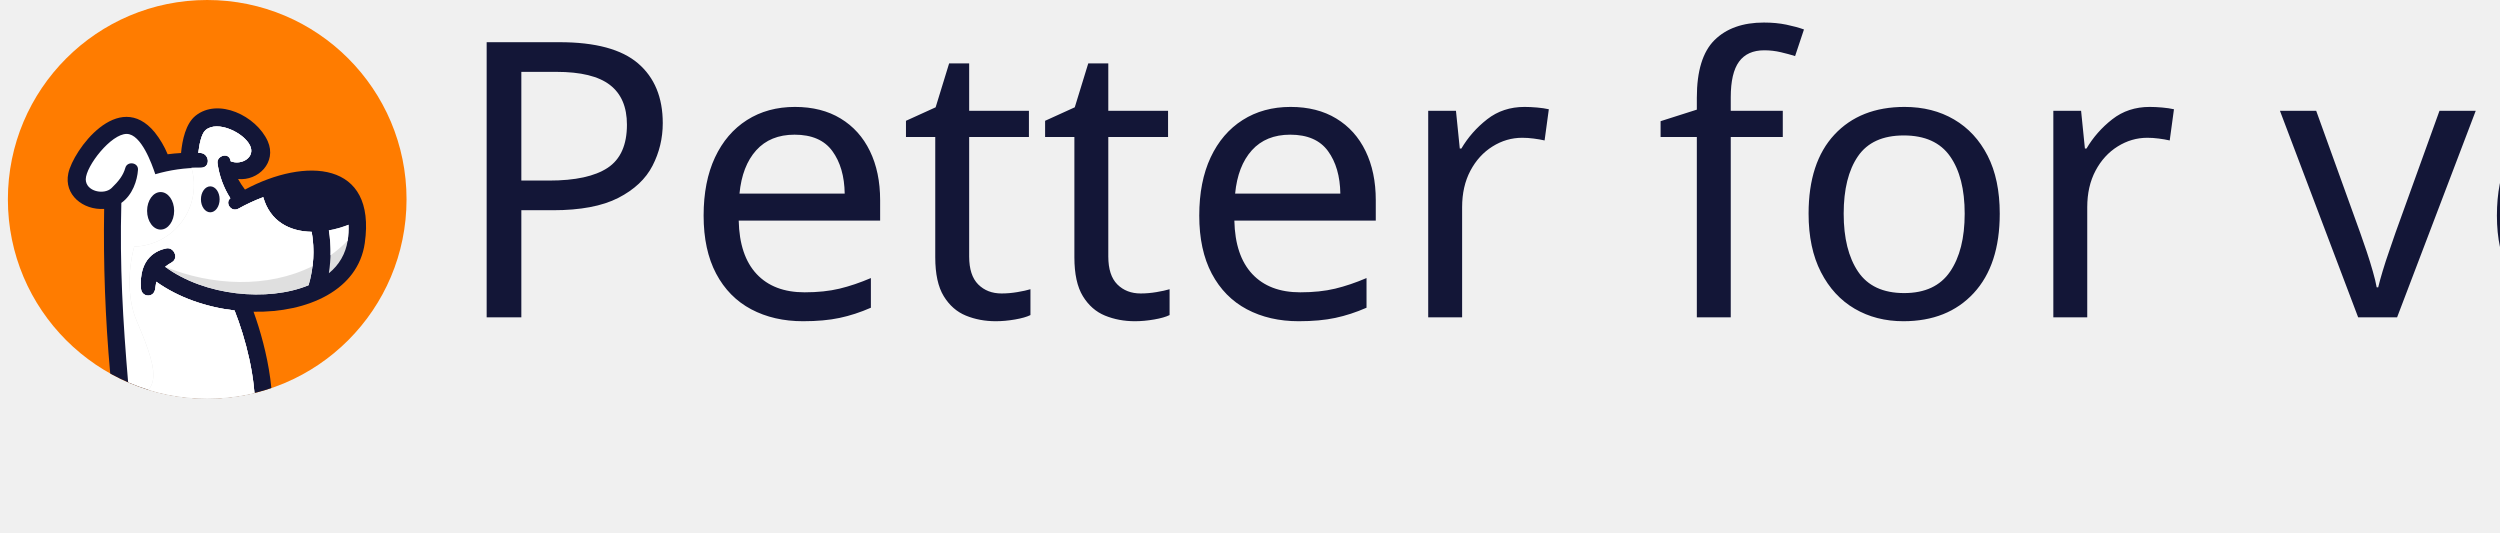
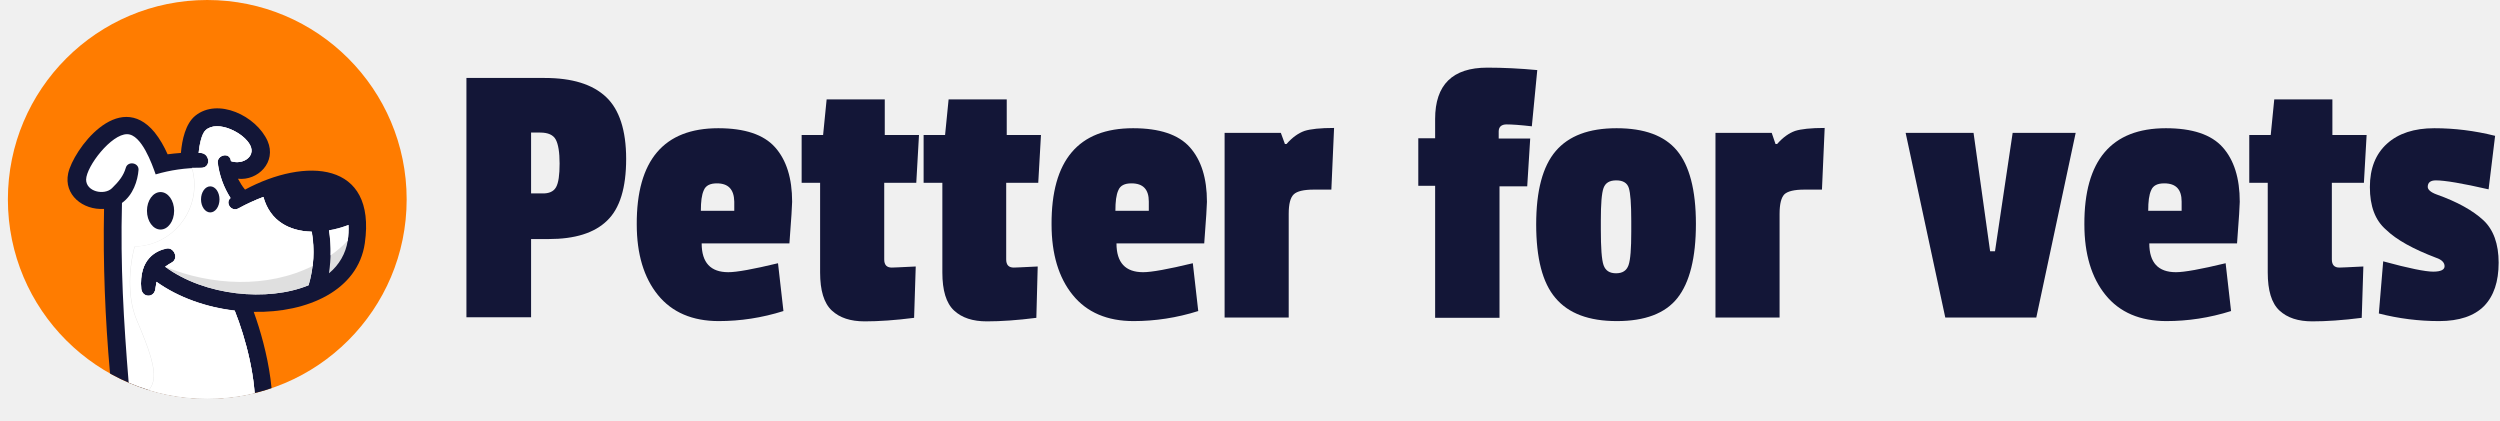
- <svg xmlns="http://www.w3.org/2000/svg" viewBox="0 0 920.33 195.97">
-   <defs>
-     <style>.cls-1{fill:none;}.cls-2{fill:#ff7c00;}.cls-3{clip-path:url(#clip-path);}.cls-4,.cls-7{fill:#131637;}.cls-5{fill:#dfdfdf;}.cls-6{fill:#fff;}.cls-7{font-size:141.88px;font-family:PassionOne-Regular, Passion One;}</style>
-     <clipPath id="clip-path">
-       <circle class="cls-1" cx="76.28" cy="73.38" r="73.38" />
-     </clipPath>
-   </defs>
-   <g id="Layer_2" data-name="Layer 2">
-     <g id="Layer_3" data-name="Layer 3">
-       <circle class="cls-2" cx="76.28" cy="73.38" r="73.38" />
-       <g class="cls-3">
-         <path class="cls-4" d="M90.18,69.79c22.23-11.91,48.41-10.6,44.11,19.67-2.47,17.38-21.05,25.65-40.95,25.3,4.89,13.5,10,35.32,4.55,50.21.26,4.86-1.44,6.87-2.79,12.26l.54,6.37c3.13,2.27,3.62,6.76,3.16,11.21H83L82.81,196H67.42l-5.28-14.55c-5.43-.37-11.51-1.21-17.4-1.87l-3.48,1.84-.45,2.78c2.52,2.4,2.9,6.53,2.48,10.64h-16l-2-12.94c-.7.3-1.4.58-2.11.84l-.79,2.48c2.5,2.41,2.48,6.7,1.42,10.79h-16v-20.1c5.53-4.62,3.1-8.36,4.41-16.38-13.53-4.08-16-20.26-6.32-29.62a4.14,4.14,0,0,1,7,3.35c-.58,6.37.33,12.47,7.18,14.19,3.11-2.06,16.42-8.06,20.49-10a569.38,569.38,0,0,1-2.23-60.54c-7.76.49-14.88-5.19-13.19-13.11,1.79-8.44,18.43-31.35,31.82-15.08a33.73,33.73,0,0,1,4.75,8.07c1.63-.22,3.28-.37,4.93-.46.44-4.76,1.73-10.82,5.32-13.71,8.34-6.72,22.36,0,26.59,9.35C102,59.79,95,66.66,87.64,65.9a32.1,32.1,0,0,0,2.54,3.89Zm-9.64,110.5-1.41.33.18,3.94a8.29,8.29,0,0,1,2.22,2Z" />
-         <path class="cls-5" d="M121.06,84.82a49.86,49.86,0,0,1,0,15.77,18.82,18.82,0,0,0,6.92-12,31.21,31.21,0,0,0,.32-5.84A38.71,38.71,0,0,1,121.06,84.82Z" />
-         <path class="cls-6" d="M121.06,84.82a48.58,48.58,0,0,1,.62,9.16A48.35,48.35,0,0,0,128,88.57a31.21,31.21,0,0,0,.32-5.84,38.71,38.71,0,0,1-7.27,2.09Z" />
-         <path class="cls-6" d="M63.26,96.58a15.47,15.47,0,0,0-2.46,1.64c14.48,10.69,37.74,13,52.8,6.78a42.94,42.94,0,0,0,1.13-19.65c-8.1-.15-15.29-3.79-17.83-12.76a67.59,67.59,0,0,0-9.11,4.22c-2.65,1.48-5.12-2.11-3-3.82a31.92,31.92,0,0,1-4.73-12.92c-.38-2.65,4-4.18,4.77-1.15,0,.16.08.31.12.46,4,1.55,9.08-1.49,7.12-5.72C89.9,48.91,80,44.09,75.63,47.94,74.12,49.27,73.34,53.3,73,56.3l.79,0c3.4.21,3.88,5.57,0,5.48a58,58,0,0,0-16.62,2.36C55.92,60.4,52,49.35,46.65,49.3c-5.75-.06-15,11.8-15.08,16.69,0,4.52,6.73,5.89,9.5,3.24,2.6-2.49,4.29-4.66,5.07-7.45.72-2.58,4.83-2,4.66.71-.26,3.95-2,9.26-6.13,12.21-.62,23.3.56,43.16,2.54,66.58l-20.83,9.83c-14,6.6-4.07,19.05-12.26,27.6v10.89h3.75a4.49,4.49,0,0,0-1.43-3.28,1.72,1.72,0,0,1,1.32-3l.21,0,.74-4.75C23,177.16,29.92,174.51,31.65,168c.75-2.83,4.2-1.49,3.84,1.17a17.48,17.48,0,0,1-.81,3.48c8.64.25,18.26,1.79,26.92,2.4,1.07-4.66,2.1-10.3-3-18-1.42-2.16,2.45-3.47,3.55-2,5,6.73,7.18,14.31,5.36,22.7l4.3,11.86H76a2.89,2.89,0,0,0-1.79-2.91,1.7,1.7,0,0,1-.09-3.09l-1.73-7.78c4.26-2.39,8.2-6.38,9.57-10.7.71-2.22,4.14-.63,3.8,1.19a21.54,21.54,0,0,1-2.13,6.07c6.65-3.41,9.8-10,10.2-20.54.48-12.51-3.42-27.27-7.48-37.56-10.42-1.22-20.73-4.77-28.83-10.58-.37,2.07-.18,3.81-1.6,4.71a2.63,2.63,0,0,1-4-2c-1-11.52,5.91-14.32,9.33-15,2.78-.55,4.67,3.66,2,5.14Z" />
-         <path class="cls-5" d="M63.26,96.58a15.47,15.47,0,0,0-2.46,1.64c14.48,10.69,37.74,13,52.8,6.78a42.94,42.94,0,0,0,1.13-19.65c-8.1-.15-15.29-3.79-17.83-12.76a67.59,67.59,0,0,0-9.11,4.22c-2.65,1.48-5.12-2.11-3-3.82a31.92,31.92,0,0,1-4.73-12.92c-.38-2.65,4-4.18,4.77-1.15,0,.16.08.31.12.46,4,1.55,9.08-1.49,7.12-5.72C89.9,48.91,80,44.09,75.63,47.94,74.12,49.27,73.34,53.3,73,56.3l.79,0c3.4.21,3.88,5.57,0,5.48q-1.72,0-3.3,0a22.66,22.66,0,0,1-21.08,29c-2.54,9.58-2.29,19.88.89,27.3,9.2,21.47,9.47,27.9-8.64,30.12-7.14.87-11.39,2.84-15,6.19,1.2,6.46-2.6,9.67-8.54,9-.39,5.22.29,10.78-4,15.27v10.89h3.75a4.49,4.49,0,0,0-1.43-3.28,1.72,1.72,0,0,1,1.32-3l.21,0,.74-4.75C23,177.16,29.92,174.51,31.65,168c.75-2.83,4.2-1.49,3.84,1.17a17.48,17.48,0,0,1-.81,3.48c8.64.25,18.26,1.79,26.92,2.4,1.07-4.66,2.1-10.3-3-18-1.42-2.16,2.45-3.47,3.55-2,5,6.73,7.18,14.31,5.36,22.7l4.3,11.86H76a2.89,2.89,0,0,0-1.79-2.91,1.7,1.7,0,0,1-.09-3.09l-1.73-7.78c4.26-2.39,8.2-6.38,9.57-10.7.71-2.22,4.14-.63,3.8,1.19a21.54,21.54,0,0,1-2.13,6.07c6.65-3.41,9.8-10,10.2-20.54.48-12.51-3.42-27.27-7.48-37.56-10.42-1.22-20.73-4.77-28.83-10.58-.37,2.07-.18,3.81-1.6,4.71a2.63,2.63,0,0,1-4-2c-1-11.52,5.91-14.32,9.33-15,2.78-.55,4.67,3.66,2,5.14Z" />
-         <path class="cls-6" d="M63.26,96.58a15.47,15.47,0,0,0-2.46,1.64c17.13,7,37.73,8,54.26-.25a41.83,41.83,0,0,0-.32-12.62c-8.1-.15-15.29-3.79-17.83-12.76a67.58,67.58,0,0,0-9.11,4.22c-2.65,1.48-5.12-2.11-3-3.82a31.92,31.92,0,0,1-4.73-12.92c-.38-2.65,4-4.18,4.77-1.15,0,.16.08.31.12.46,4,1.55,9.08-1.49,7.12-5.72C89.9,48.91,80,44.09,75.63,47.94,74.12,49.27,73.34,53.3,73,56.3l.79,0c3.4.21,3.88,5.57,0,5.48q-1.72,0-3.3,0a22.66,22.66,0,0,1-21.08,29c-2.54,9.58-2.29,19.88.89,27.3,9.2,21.47,9.47,27.9-8.64,30.12-7.14.87-11.39,2.84-15,6.19,1.2,6.46-2.6,9.67-8.54,9-.39,5.22.29,10.78-4,15.27v10.89h3.75a4.49,4.49,0,0,0-1.43-3.28,1.72,1.72,0,0,1,1.32-3l.21,0,.74-4.75C23,177.16,29.92,174.51,31.65,168c.75-2.83,4.2-1.49,3.84,1.17,19.33,2.5,24.07-4.21,25.18-8.47a27.1,27.1,0,0,0-2-3.64c-1.42-2.16,2.45-3.47,3.55-2,5,6.73,7.18,14.31,5.36,22.7l4.3,11.86H76a2.89,2.89,0,0,0-1.79-2.91,1.7,1.7,0,0,1-.09-3.09l-1.73-7.78c4.26-2.39,8.2-6.38,9.57-10.7.71-2.22,4.14-.63,3.8,1.19a21.55,21.55,0,0,1-2.13,6.07c6.65-3.41,9.8-10,10.2-20.54.48-12.51-3.42-27.27-7.48-37.56-10.42-1.22-20.73-4.77-28.83-10.58-.37,2.07-.18,3.81-1.6,4.71a2.63,2.63,0,0,1-4-2c-1-11.52,5.91-14.32,9.33-15,2.78-.55,4.67,3.66,2,5.14Z" />
-         <ellipse class="cls-4" cx="59.13" cy="77.61" rx="4.98" ry="6.91" />
-         <ellipse class="cls-4" cx="77.41" cy="73.38" rx="3.44" ry="4.78" />
+ <svg xmlns="http://www.w3.org/2000/svg" xmlns:xlink="http://www.w3.org/1999/xlink" version="1.1" id="Layer_1" x="0px" y="0px" viewBox="0 0 920.3 154.9" style="enable-background:new 0 0 920.3 154.9;" xml:space="preserve">
+   <style type="text/css">
+ 	.st0{fill:#FF7C00;}
+ 	.st1{clip-path:url(#SVGID_2_);}
+ 	.st2{fill:#131637;}
+ 	.st3{fill:#DFDFDF;}
+ 	.st4{fill:#FFFFFF;}
+ 	.st5{enable-background:new    ;}
+ 	.st6{clip-path:url(#SVGID_4_);}
+ </style>
+   <g id="Layer_2">
+     <g id="Layer_3">
+       <circle class="st0" cx="76.3" cy="73.4" r="73.4" />
+       <g>
+         <defs>
+           <circle id="SVGID_1_" cx="76.3" cy="73.4" r="73.4" />
+         </defs>
+         <clipPath id="SVGID_2_">
+           <use xlink:href="#SVGID_1_" style="overflow:visible;" />
+         </clipPath>
+         <g class="st1">
+           <path class="st2" d="M90.2,69.8c22.2-11.9,48.4-10.6,44.1,19.7c-2.5,17.4-21.1,25.7-40.9,25.3c4.9,13.5,10,35.3,4.6,50.2      c0.3,4.9-1.4,6.9-2.8,12.3l0.5,6.4c3.1,2.3,3.6,6.8,3.2,11.2H83l-0.2,1.2H67.4l-5.3-14.6c-5.4-0.4-11.5-1.2-17.4-1.9l-3.5,1.8      l-0.5,2.8c2.5,2.4,2.9,6.5,2.5,10.6h-16l-2-12.9c-0.7,0.3-1.4,0.6-2.1,0.8l-0.8,2.5c2.5,2.4,2.5,6.7,1.4,10.8h-16v-20.1      c5.5-4.6,3.1-8.4,4.4-16.4c-13.5-4.1-16-20.3-6.3-29.6c1.6-1.6,4.3-1.5,5.9,0.1c0.8,0.9,1.3,2.1,1.1,3.2      c-0.6,6.4,0.3,12.5,7.2,14.2c3.1-2.1,16.4-8.1,20.5-10c-1.8-20.1-2.6-40.3-2.2-60.5c-7.8,0.5-14.9-5.2-13.2-13.1      c1.8-8.4,18.4-31.3,31.8-15.1c2,2.5,3.5,5.2,4.8,8.1c1.6-0.2,3.3-0.4,4.9-0.5c0.4-4.8,1.7-10.8,5.3-13.7      c8.3-6.7,22.4,0,26.6,9.3c3.4,7.8-3.6,14.7-10.9,13.9C88.4,67.3,89.2,68.6,90.2,69.8z M80.5,180.3l-1.4,0.3l0.2,3.9      c0.9,0.5,1.6,1.2,2.2,2L80.5,180.3z" />
+           <path class="st3" d="M121.1,84.8c0.8,5.2,0.8,10.5,0,15.8c3.7-3,6.2-7.3,6.9-12c0.3-1.9,0.4-3.9,0.3-5.8      C126,83.7,123.5,84.4,121.1,84.8z" />
+           <path class="st4" d="M121.1,84.8c0.5,3,0.7,6.1,0.6,9.2c2.3-1.6,4.4-3.4,6.3-5.4c0.3-1.9,0.4-3.9,0.3-5.8      C126,83.7,123.5,84.4,121.1,84.8L121.1,84.8z" />
+           <path class="st4" d="M63.3,96.6c-0.9,0.5-1.7,1-2.5,1.6c14.5,10.7,37.7,13,52.8,6.8c1.9-6.4,2.3-13.1,1.1-19.7      c-8.1-0.2-15.3-3.8-17.8-12.8c-3.1,1.2-6.2,2.6-9.1,4.2c-2.7,1.5-5.1-2.1-3-3.8c-2.5-3.9-4.1-8.3-4.7-12.9      c-0.4-2.7,4-4.2,4.8-1.2c0,0.2,0.1,0.3,0.1,0.5c4,1.5,9.1-1.5,7.1-5.7c-2.2-4.7-12.1-9.6-16.4-5.7c-1.5,1.3-2.3,5.4-2.6,8.4h0.8      c3.4,0.2,3.9,5.6,0,5.5c-5.6,0-11.2,0.8-16.6,2.4c-1.3-3.7-5.2-14.8-10.5-14.8c-5.8-0.1-15,11.8-15.1,16.7      c0,4.5,6.7,5.9,9.5,3.2c2.6-2.5,4.3-4.7,5.1-7.5c0.7-2.6,4.8-2,4.7,0.7c-0.3,4-2,9.3-6.1,12.2c-0.6,23.3,0.6,43.2,2.5,66.6      l-20.8,9.8c-14,6.6-4.1,19.1-12.3,27.6v10.9h3.8c0-1.2-0.5-2.4-1.4-3.3c-0.7-0.6-0.8-1.7-0.2-2.4c0.4-0.4,0.9-0.6,1.5-0.6H18      l0.7-4.8c4.3-1.4,11.2-4.1,12.9-10.6c0.8-2.8,4.2-1.5,3.8,1.2c-0.2,1.2-0.4,2.4-0.8,3.5c8.6,0.3,18.3,1.8,26.9,2.4      c1.1-4.7,2.1-10.3-3-18c-1.4-2.2,2.5-3.5,3.5-2c5,6.7,7.2,14.3,5.4,22.7l4.3,11.9H76c0.1-1.3-0.6-2.4-1.8-2.9      c-0.9-0.4-1.3-1.4-0.9-2.2c0.2-0.4,0.4-0.7,0.8-0.9l-1.7-7.8c4.3-2.4,8.2-6.4,9.6-10.7c0.7-2.2,4.1-0.6,3.8,1.2      c-0.4,2.1-1.1,4.2-2.1,6.1c6.7-3.4,9.8-10,10.2-20.5c0.5-12.5-3.4-27.3-7.5-37.6c-10.4-1.2-20.7-4.8-28.8-10.6      c-0.4,2.1-0.2,3.8-1.6,4.7c-1.2,0.8-2.9,0.4-3.6-0.9c-0.2-0.3-0.3-0.7-0.4-1.1c-1-11.5,5.9-14.3,9.3-15      C64,90.9,65.9,95.1,63.3,96.6L63.3,96.6z" />
+           <path class="st3" d="M63.3,96.6c-0.9,0.5-1.7,1-2.5,1.6c14.5,10.7,37.7,13,52.8,6.8c1.9-6.4,2.3-13.1,1.1-19.7      c-8.1-0.2-15.3-3.8-17.8-12.8c-3.1,1.2-6.2,2.6-9.1,4.2c-2.7,1.5-5.1-2.1-3-3.8c-2.5-3.9-4.1-8.3-4.7-12.9      c-0.4-2.7,4-4.2,4.8-1.2c0,0.2,0.1,0.3,0.1,0.5c4,1.5,9.1-1.5,7.1-5.7c-2.2-4.7-12.1-9.6-16.4-5.7c-1.5,1.3-2.3,5.4-2.6,8.4h0.8      c3.4,0.2,3.9,5.6,0,5.5c-1.1,0-2.2,0-3.3,0c3.5,12-3.4,24.6-15.4,28.1c-1.8,0.5-3.8,0.8-5.7,0.9c-2.5,9.6-2.3,19.9,0.9,27.3      c9.2,21.5,9.5,27.9-8.6,30.1c-7.1,0.9-11.4,2.8-15,6.2c1.2,6.5-2.6,9.7-8.5,9c-0.4,5.2,0.3,10.8-4,15.3v10.9h3.8      c0-1.2-0.5-2.4-1.4-3.3c-0.7-0.6-0.8-1.7-0.2-2.4c0.4-0.4,0.9-0.6,1.5-0.6H18l0.7-4.8c4.3-1.4,11.2-4,12.9-10.5      c0.8-2.8,4.2-1.5,3.8,1.2c-0.2,1.2-0.4,2.4-0.8,3.5c8.6,0.3,18.3,1.8,26.9,2.4c1.1-4.7,2.1-10.3-3-18c-1.4-2.2,2.5-3.5,3.5-2      c5,6.7,7.2,14.3,5.4,22.7l4.3,11.9H76c0.1-1.3-0.6-2.4-1.8-2.9c-0.9-0.4-1.3-1.4-0.9-2.2c0.2-0.4,0.4-0.7,0.8-0.9l-1.7-7.8      c4.3-2.4,8.2-6.4,9.6-10.7c0.7-2.2,4.1-0.6,3.8,1.2c-0.4,2.1-1.1,4.2-2.1,6.1c6.7-3.4,9.8-10,10.2-20.5      c0.5-12.5-3.4-27.3-7.5-37.6c-10.4-1.2-20.7-4.8-28.8-10.6c-0.4,2.1-0.2,3.8-1.6,4.7c-1.2,0.8-2.9,0.4-3.6-0.9      c-0.2-0.3-0.3-0.7-0.4-1.1c-1-11.5,5.9-14.3,9.3-15C64,90.9,65.9,95.1,63.3,96.6L63.3,96.6z" />
+           <path class="st4" d="M63.3,96.6c-0.9,0.5-1.7,1-2.5,1.6c17.1,7,37.7,8,54.3-0.3c0.5-4.2,0.4-8.5-0.3-12.6      c-8.1-0.2-15.3-3.8-17.8-12.8c-3.1,1.2-6.2,2.6-9.1,4.2c-2.7,1.5-5.1-2.1-3-3.8c-2.5-3.9-4.1-8.3-4.7-12.9      c-0.4-2.7,4-4.2,4.8-1.2c0,0.2,0.1,0.3,0.1,0.5c4,1.5,9.1-1.5,7.1-5.7c-2.2-4.7-12.1-9.6-16.4-5.7c-1.5,1.3-2.3,5.4-2.6,8.4h0.8      c3.4,0.2,3.9,5.6,0,5.5c-1.1,0-2.2,0-3.3,0c3.5,12-3.4,24.6-15.4,28.1c-1.8,0.5-3.8,0.8-5.7,0.9c-2.5,9.6-2.3,19.9,0.9,27.3      c9.2,21.5,9.5,27.9-8.6,30.1c-7.1,0.9-11.4,2.8-15,6.2c1.2,6.5-2.6,9.7-8.5,9c-0.4,5.2,0.3,10.8-4,15.3v10.9h3.8      c0-1.2-0.5-2.4-1.4-3.3c-0.7-0.6-0.8-1.7-0.2-2.4c0.4-0.4,0.9-0.6,1.5-0.6H18l0.7-4.8c4.3-1.4,11.2-4,12.9-10.5      c0.8-2.8,4.2-1.5,3.8,1.2c19.3,2.5,24.1-4.2,25.2-8.5c-0.6-1.3-1.2-2.5-2-3.6c-1.4-2.2,2.5-3.5,3.5-2c5,6.7,7.2,14.3,5.4,22.7      l4.3,11.9H76c0.1-1.3-0.6-2.4-1.8-2.9c-0.9-0.4-1.3-1.4-0.9-2.2c0.2-0.4,0.4-0.7,0.8-0.9l-1.7-7.8c4.3-2.4,8.2-6.4,9.6-10.7      c0.7-2.2,4.1-0.6,3.8,1.2c-0.4,2.1-1.1,4.2-2.1,6.1c6.7-3.4,9.8-10,10.2-20.5c0.5-12.5-3.4-27.3-7.5-37.6      c-10.4-1.2-20.7-4.8-28.8-10.6c-0.4,2.1-0.2,3.8-1.6,4.7c-1.2,0.8-2.9,0.4-3.6-0.9c-0.2-0.3-0.3-0.7-0.4-1.1      c-1-11.5,5.9-14.3,9.3-15C64,90.9,65.9,95.1,63.3,96.6L63.3,96.6z" />
+           <ellipse class="st2" cx="59.1" cy="77.6" rx="5" ry="6.9" />
+           <ellipse class="st2" cx="77.4" cy="73.4" rx="3.4" ry="4.8" />
+         </g>
      </g>
-       <text class="cls-7" transform="translate(165.39 116.83)">Petter for vets</text>
+       <g class="st5">
+         <path class="st2" d="M202,88h-6.5v28.8h-23.8V28.7h28.8c10.1,0,17.6,2.3,22.6,7c4.9,4.6,7.4,12.3,7.4,22.8     c0,10.6-2.3,18.2-7,22.7C218.8,85.8,211.6,88,202,88z M204.7,68.9c0.9-1.6,1.3-4.5,1.3-8.7c0-4.2-0.5-7.1-1.4-8.8     c-0.9-1.7-2.8-2.6-5.7-2.6h-3.4v22.4h4C202.1,71.3,203.8,70.5,204.7,68.9z" />
+         <path class="st2" d="M264.4,47.2c9.7,0,16.7,2.3,20.9,7c4.2,4.7,6.3,11.4,6.3,20.1c0,1.1-0.3,6.2-1,15.3h-32.3     c0,7.1,3.3,10.6,9.8,10.6c3.1,0,9.2-1.1,18.3-3.3l2,17.6c-7.9,2.5-15.9,3.7-23.8,3.7c-9.7,0-17.2-3.2-22.4-9.6     c-5.2-6.4-7.8-15.1-7.8-26C234.3,59,244.4,47.2,264.4,47.2z M263.9,67.5c-2.5,0-4.1,0.8-4.8,2.5c-0.8,1.7-1.1,4.2-1.1,7.6h12.3     v-3.4C270.2,69.7,268.1,67.5,263.9,67.5z" />
+         <path class="st2" d="M336.5,117c-7,0.9-13.1,1.3-18.2,1.3c-5.2,0-9.2-1.3-12.1-4c-2.9-2.7-4.3-7.4-4.3-14V67.3h-6.8V49.7h7.9     l1.3-13.1h21.4v13.1h12.6l-1,17.6h-11.8v28.2c0,2,0.9,3,2.8,3c0.2,0,3.1-0.1,8.8-0.4L336.5,117z" />
+         <path class="st2" d="M381.5,117c-7,0.9-13.1,1.3-18.2,1.3c-5.2,0-9.2-1.3-12.1-4c-2.9-2.7-4.3-7.4-4.3-14V67.3H340V49.7h7.9     l1.3-13.1h21.4v13.1h12.6l-1,17.6h-11.8v28.2c0,2,0.9,3,2.8,3c0.2,0,3.1-0.1,8.8-0.4L381.5,117z" />
+         <path class="st2" d="M417.1,47.2c9.7,0,16.7,2.3,20.9,7c4.2,4.7,6.3,11.4,6.3,20.1c0,1.1-0.3,6.2-1,15.3H411     c0,7.1,3.3,10.6,9.8,10.6c3.1,0,9.2-1.1,18.3-3.3l2,17.6c-7.9,2.5-15.9,3.7-23.8,3.7c-9.7,0-17.2-3.2-22.4-9.6     c-5.2-6.4-7.8-15.1-7.8-26C387,59,397,47.2,417.1,47.2z M416.5,67.5c-2.5,0-4.1,0.8-4.8,2.5c-0.8,1.7-1.1,4.2-1.1,7.6h12.3v-3.4     C422.9,69.7,420.8,67.5,416.5,67.5z" />
+         <path class="st2" d="M474.4,78.7v38.2h-23.6v-68h20.7L473,53h0.6c2.2-2.5,4.4-4,6.6-4.8c2.2-0.7,5.8-1.1,10.9-1.1l-1,22.7h-6.5     c-3.7,0-6.1,0.6-7.3,1.7C475,72.7,474.4,75.1,474.4,78.7z" />
+         <path class="st2" d="M547.5,24.9c5.9,0,12,0.3,18.4,0.9l-2,20.7c-4.3-0.5-7.4-0.7-9.3-0.7c-1.9,0-2.9,0.9-2.9,2.6v2.6h11.6     l-1.1,17.6H552v48.4h-23.7V68.4h-6.2V50.9h6.2v-7.1C528.3,31.2,534.7,24.9,547.5,24.9z" />
+         <path class="st2" d="M565.5,82.6c0-12.4,2.4-21.4,7.2-27c4.8-5.6,12.2-8.4,22.4-8.4c10.2,0,17.6,2.7,22.2,8.2     c4.6,5.5,7,14.5,7,27c0,12.5-2.3,21.6-6.8,27.3c-4.5,5.7-12,8.5-22.3,8.5c-10.3,0-17.8-2.8-22.6-8.5     C567.8,104.1,565.5,95,565.5,82.6z M599.6,69.2c-0.6-1.9-2.2-2.8-4.6-2.8c-2.5,0-4,0.9-4.7,2.8c-0.7,1.9-1,5.9-1,11.9v3.4     c0,6.7,0.3,11.1,1,13.1c0.7,2,2.2,3,4.6,3s3.9-1,4.6-3c0.7-2,1-6.1,1-12.2v-4.1C600.5,75.1,600.2,71.1,599.6,69.2z" />
+         <path class="st2" d="M655.1,78.7v38.2h-23.6v-68h20.7l1.4,4.1h0.6c2.2-2.5,4.4-4,6.6-4.8c2.2-0.7,5.8-1.1,10.9-1.1l-1,22.7h-6.5     c-3.7,0-6.1,0.6-7.3,1.7C655.7,72.7,655.1,75.1,655.1,78.7z" />
+         <path class="st2" d="M764.1,48.9l-14.5,68h-33.5l-14.6-68h25l6.1,43.6h1.8l6.5-43.6H764.1z" />
+         <path class="st2" d="M797.3,47.2c9.7,0,16.7,2.3,20.9,7c4.2,4.7,6.3,11.4,6.3,20.1c0,1.1-0.3,6.2-1,15.3h-32.3     c0,7.1,3.3,10.6,9.8,10.6c3.1,0,9.2-1.1,18.3-3.3l2,17.6c-7.9,2.5-15.9,3.7-23.8,3.7c-9.7,0-17.2-3.2-22.4-9.6     c-5.2-6.4-7.8-15.1-7.8-26C767.2,59,777.3,47.2,797.3,47.2z M796.7,67.5c-2.5,0-4.1,0.8-4.8,2.5c-0.8,1.7-1.1,4.2-1.1,7.6h12.3     v-3.4C803.1,69.7,801,67.5,796.7,67.5z" />
+         <path class="st2" d="M869.4,117c-7,0.9-13.1,1.3-18.2,1.3c-5.2,0-9.2-1.3-12.1-4c-2.9-2.7-4.3-7.4-4.3-14V67.3H828V49.7h7.9     l1.3-13.1h21.4v13.1h12.6l-1,17.6h-11.8v28.2c0,2,0.9,3,2.8,3c0.2,0,3.1-0.1,8.8-0.4L869.4,117z" />
+         <path class="st2" d="M872.4,68.9c0-6.9,2.1-12.2,6.3-16c4.2-3.8,10-5.7,17.4-5.7s14.8,0.9,22.4,2.8l-2.4,19.7     c-9.6-2.2-16.1-3.3-19.4-3.3c-2,0-3,0.8-3,2.4c0,1,1.1,2,3.3,2.8c7.6,2.7,13.3,5.9,17.1,9.4c3.8,3.5,5.7,8.8,5.7,15.7     c0,7-1.8,12.3-5.4,16c-3.6,3.6-9.1,5.5-16.5,5.5c-7.4,0-14.8-0.9-22.2-2.8l1.6-19.2c9.5,2.6,15.6,3.8,18.4,3.8     c2.8,0,4.2-0.7,4.2-2c0-1.3-1-2.4-3.1-3.1c-8.4-3.2-14.6-6.6-18.4-10.3C874.3,81.1,872.4,75.8,872.4,68.9z" />
+       </g>
+     </g>
+   </g>
+   <g id="Layer_2_1_">
+     <g id="Layer_3_1_">
+       <circle class="st0" cx="46.3" cy="-368.6" r="73.4" />
+       <g>
+         <defs>
+           <circle id="SVGID_3_" cx="46.3" cy="-368.6" r="73.4" />
+         </defs>
+         <clipPath id="SVGID_4_">
+           <use xlink:href="#SVGID_3_" style="overflow:visible;" />
+         </clipPath>
+         <g class="st6">
+           <path class="st2" d="M60.2-372.2c22.2-11.9,48.4-10.6,44.1,19.7c-2.5,17.4-21.1,25.6-40.9,25.3c4.9,13.5,10,35.3,4.6,50.2      c0.3,4.9-1.4,6.9-2.8,12.3l0.5,6.4c3.1,2.3,3.6,6.8,3.2,11.2H53l-0.2,1.2H37.4l-5.3-14.6c-5.4-0.4-11.5-1.2-17.4-1.9l-3.5,1.8      l-0.5,2.8c2.5,2.4,2.9,6.5,2.5,10.6h-16l-2-12.9c-0.7,0.3-1.4,0.6-2.1,0.8l-0.8,2.5c2.5,2.4,2.5,6.7,1.4,10.8h-16v-20.1      c5.5-4.6,3.1-8.4,4.4-16.4c-13.5-4.1-16-20.3-6.3-29.6c1.6-1.6,4.3-1.5,5.9,0.1c0.8,0.9,1.3,2.1,1.1,3.2      c-0.6,6.4,0.3,12.5,7.2,14.2c3.1-2.1,16.4-8.1,20.5-10c-1.8-20.1-2.6-40.3-2.2-60.5c-7.8,0.5-14.9-5.2-13.2-13.1      c1.8-8.4,18.4-31.3,31.8-15.1c2,2.5,3.5,5.2,4.8,8.1c1.6-0.2,3.3-0.4,4.9-0.5c0.4-4.8,1.7-10.8,5.3-13.7      c8.3-6.7,22.4,0,26.6,9.4c3.4,7.8-3.6,14.7-10.9,13.9C58.4-374.7,59.2-373.4,60.2-372.2z M50.5-261.7l-1.4,0.3l0.2,3.9      c0.9,0.5,1.6,1.2,2.2,2L50.5-261.7z" />
+           <path class="st3" d="M91.1-357.2c0.8,5.2,0.8,10.5,0,15.8c3.7-3,6.2-7.3,6.9-12c0.3-1.9,0.4-3.9,0.3-5.8      C96-358.3,93.5-357.6,91.1-357.2z" />
+           <path class="st4" d="M91.1-357.2c0.5,3,0.7,6.1,0.6,9.2c2.3-1.6,4.4-3.4,6.3-5.4c0.3-1.9,0.4-3.9,0.3-5.8      C96-358.3,93.5-357.6,91.1-357.2L91.1-357.2z" />
+           <path class="st4" d="M33.3-345.4c-0.9,0.5-1.7,1-2.5,1.6c14.5,10.7,37.7,13,52.8,6.8c1.9-6.4,2.3-13.1,1.1-19.7      c-8.1-0.1-15.3-3.8-17.8-12.8c-3.1,1.2-6.2,2.6-9.1,4.2c-2.7,1.5-5.1-2.1-3-3.8c-2.5-3.9-4.1-8.3-4.7-12.9      c-0.4-2.6,4-4.2,4.8-1.1c0,0.2,0.1,0.3,0.1,0.5c4,1.6,9.1-1.5,7.1-5.7c-2.2-4.8-12.1-9.6-16.4-5.7c-1.5,1.3-2.3,5.4-2.6,8.4h0.8      c3.4,0.2,3.9,5.6,0,5.5c-5.6,0-11.2,0.8-16.6,2.4c-1.3-3.7-5.2-14.8-10.5-14.8c-5.8-0.1-15,11.8-15.1,16.7      c0,4.5,6.7,5.9,9.5,3.2c2.6-2.5,4.3-4.7,5.1-7.5c0.7-2.6,4.8-2,4.7,0.7c-0.3,3.9-2,9.3-6.1,12.2c-0.6,23.3,0.6,43.2,2.5,66.6      l-20.8,9.8c-14,6.6-4.1,19.1-12.3,27.6v10.9h3.8c0-1.2-0.5-2.4-1.4-3.3c-0.7-0.6-0.8-1.7-0.2-2.4c0.4-0.4,0.9-0.6,1.5-0.6h0.2      l0.7-4.8c4.3-1.4,11.2-4.1,12.9-10.6c0.8-2.8,4.2-1.5,3.8,1.2c-0.2,1.2-0.4,2.4-0.8,3.5c8.6,0.3,18.3,1.8,26.9,2.4      c1.1-4.7,2.1-10.3-3-18c-1.4-2.2,2.5-3.5,3.5-2c5,6.7,7.2,14.3,5.4,22.7l4.3,11.9H46c0.1-1.3-0.6-2.4-1.8-2.9      c-0.9-0.4-1.3-1.4-0.9-2.2c0.2-0.4,0.4-0.7,0.8-0.9l-1.7-7.8c4.3-2.4,8.2-6.4,9.6-10.7c0.7-2.2,4.1-0.6,3.8,1.2      c-0.4,2.1-1.1,4.2-2.1,6.1c6.7-3.4,9.8-10,10.2-20.5c0.5-12.5-3.4-27.3-7.5-37.6c-10.4-1.2-20.7-4.8-28.8-10.6      c-0.4,2.1-0.2,3.8-1.6,4.7c-1.2,0.8-2.9,0.4-3.6-0.9c-0.2-0.3-0.3-0.7-0.4-1.1c-1-11.5,5.9-14.3,9.3-15      C34-351.1,35.9-346.9,33.3-345.4L33.3-345.4z" />
+           <path class="st3" d="M33.3-345.4c-0.9,0.5-1.7,1-2.5,1.6c14.5,10.7,37.7,13,52.8,6.8c1.9-6.4,2.3-13.1,1.1-19.7      c-8.1-0.1-15.3-3.8-17.8-12.8c-3.1,1.2-6.2,2.6-9.1,4.2c-2.7,1.5-5.1-2.1-3-3.8c-2.5-3.9-4.1-8.3-4.7-12.9      c-0.4-2.6,4-4.2,4.8-1.1c0,0.2,0.1,0.3,0.1,0.5c4,1.6,9.1-1.5,7.1-5.7c-2.2-4.8-12.1-9.6-16.4-5.7c-1.5,1.3-2.3,5.4-2.6,8.4h0.8      c3.4,0.2,3.9,5.6,0,5.5c-1.1,0-2.2,0-3.3,0c3.5,12-3.4,24.6-15.4,28.1c-1.8,0.5-3.8,0.8-5.7,0.9c-2.5,9.6-2.3,19.9,0.9,27.3      c9.2,21.5,9.5,27.9-8.6,30.1c-7.1,0.9-11.4,2.8-15,6.2c1.2,6.5-2.6,9.7-8.5,9c-0.4,5.2,0.3,10.8-4,15.3v10.9h3.8      c0-1.2-0.5-2.4-1.4-3.3c-0.7-0.6-0.8-1.7-0.2-2.4c0.4-0.4,0.9-0.6,1.5-0.6h0.2l0.7-4.8c4.3-1.4,11.2-4,12.9-10.5      c0.8-2.8,4.2-1.5,3.8,1.2c-0.2,1.2-0.4,2.4-0.8,3.5c8.6,0.3,18.3,1.8,26.9,2.4c1.1-4.7,2.1-10.3-3-18c-1.4-2.2,2.5-3.5,3.5-2      c5,6.7,7.2,14.3,5.4,22.7l4.3,11.9H46c0.1-1.3-0.6-2.4-1.8-2.9c-0.9-0.4-1.3-1.4-0.9-2.2c0.2-0.4,0.4-0.7,0.8-0.9l-1.7-7.8      c4.3-2.4,8.2-6.4,9.6-10.7c0.7-2.2,4.1-0.6,3.8,1.2c-0.4,2.1-1.1,4.2-2.1,6.1c6.7-3.4,9.8-10,10.2-20.5      c0.5-12.5-3.4-27.3-7.5-37.6c-10.4-1.2-20.7-4.8-28.8-10.6c-0.4,2.1-0.2,3.8-1.6,4.7c-1.2,0.8-2.9,0.4-3.6-0.9      c-0.2-0.3-0.3-0.7-0.4-1.1c-1-11.5,5.9-14.3,9.3-15C34-351.1,35.9-346.9,33.3-345.4L33.3-345.4z" />
+           <path class="st4" d="M33.3-345.4c-0.9,0.5-1.7,1-2.5,1.6c17.1,7,37.7,8,54.3-0.3c0.5-4.2,0.4-8.5-0.3-12.6      c-8.1-0.1-15.3-3.8-17.8-12.8c-3.1,1.2-6.2,2.6-9.1,4.2c-2.7,1.5-5.1-2.1-3-3.8c-2.5-3.9-4.1-8.3-4.7-12.9      c-0.4-2.6,4-4.2,4.8-1.1c0,0.2,0.1,0.3,0.1,0.5c4,1.6,9.1-1.5,7.1-5.7c-2.2-4.8-12.1-9.6-16.4-5.7c-1.5,1.3-2.3,5.4-2.6,8.4h0.8      c3.4,0.2,3.9,5.6,0,5.5c-1.1,0-2.2,0-3.3,0c3.5,12-3.4,24.6-15.4,28.1c-1.8,0.5-3.8,0.8-5.7,0.9c-2.5,9.6-2.3,19.9,0.9,27.3      c9.2,21.5,9.5,27.9-8.6,30.1c-7.1,0.9-11.4,2.8-15,6.2c1.2,6.5-2.6,9.7-8.5,9c-0.4,5.2,0.3,10.8-4,15.3v10.9h3.8      c0-1.2-0.5-2.4-1.4-3.3c-0.7-0.6-0.8-1.7-0.2-2.4c0.4-0.4,0.9-0.6,1.5-0.6h0.2l0.7-4.8c4.3-1.4,11.2-4,12.9-10.5      c0.8-2.8,4.2-1.5,3.8,1.2c19.3,2.5,24.1-4.2,25.2-8.5c-0.6-1.3-1.2-2.5-2-3.6c-1.4-2.2,2.5-3.5,3.5-2c5,6.7,7.2,14.3,5.4,22.7      l4.3,11.9H46c0.1-1.3-0.6-2.4-1.8-2.9c-0.9-0.4-1.3-1.4-0.9-2.2c0.2-0.4,0.4-0.7,0.8-0.9l-1.7-7.8c4.3-2.4,8.2-6.4,9.6-10.7      c0.7-2.2,4.1-0.6,3.8,1.2c-0.4,2.1-1.1,4.2-2.1,6.1c6.7-3.4,9.8-10,10.2-20.5c0.5-12.5-3.4-27.3-7.5-37.6      c-10.4-1.2-20.7-4.8-28.8-10.6c-0.4,2.1-0.2,3.8-1.6,4.7c-1.2,0.8-2.9,0.4-3.6-0.9c-0.2-0.3-0.3-0.7-0.4-1.1      c-1-11.5,5.9-14.3,9.3-15C34-351.1,35.9-346.9,33.3-345.4L33.3-345.4z" />
+           <ellipse class="st2" cx="29.1" cy="-364.4" rx="5" ry="6.9" />
+           <ellipse class="st2" cx="47.4" cy="-368.6" rx="3.4" ry="4.8" />
+         </g>
+       </g>
+       <text transform="matrix(1 0 0 1 135.39 -325.17)" class="st2" style="font-family:'PassionOne-Regular'; font-size:141.88px;">Petter for vets</text>
    </g>
  </g>
</svg>
